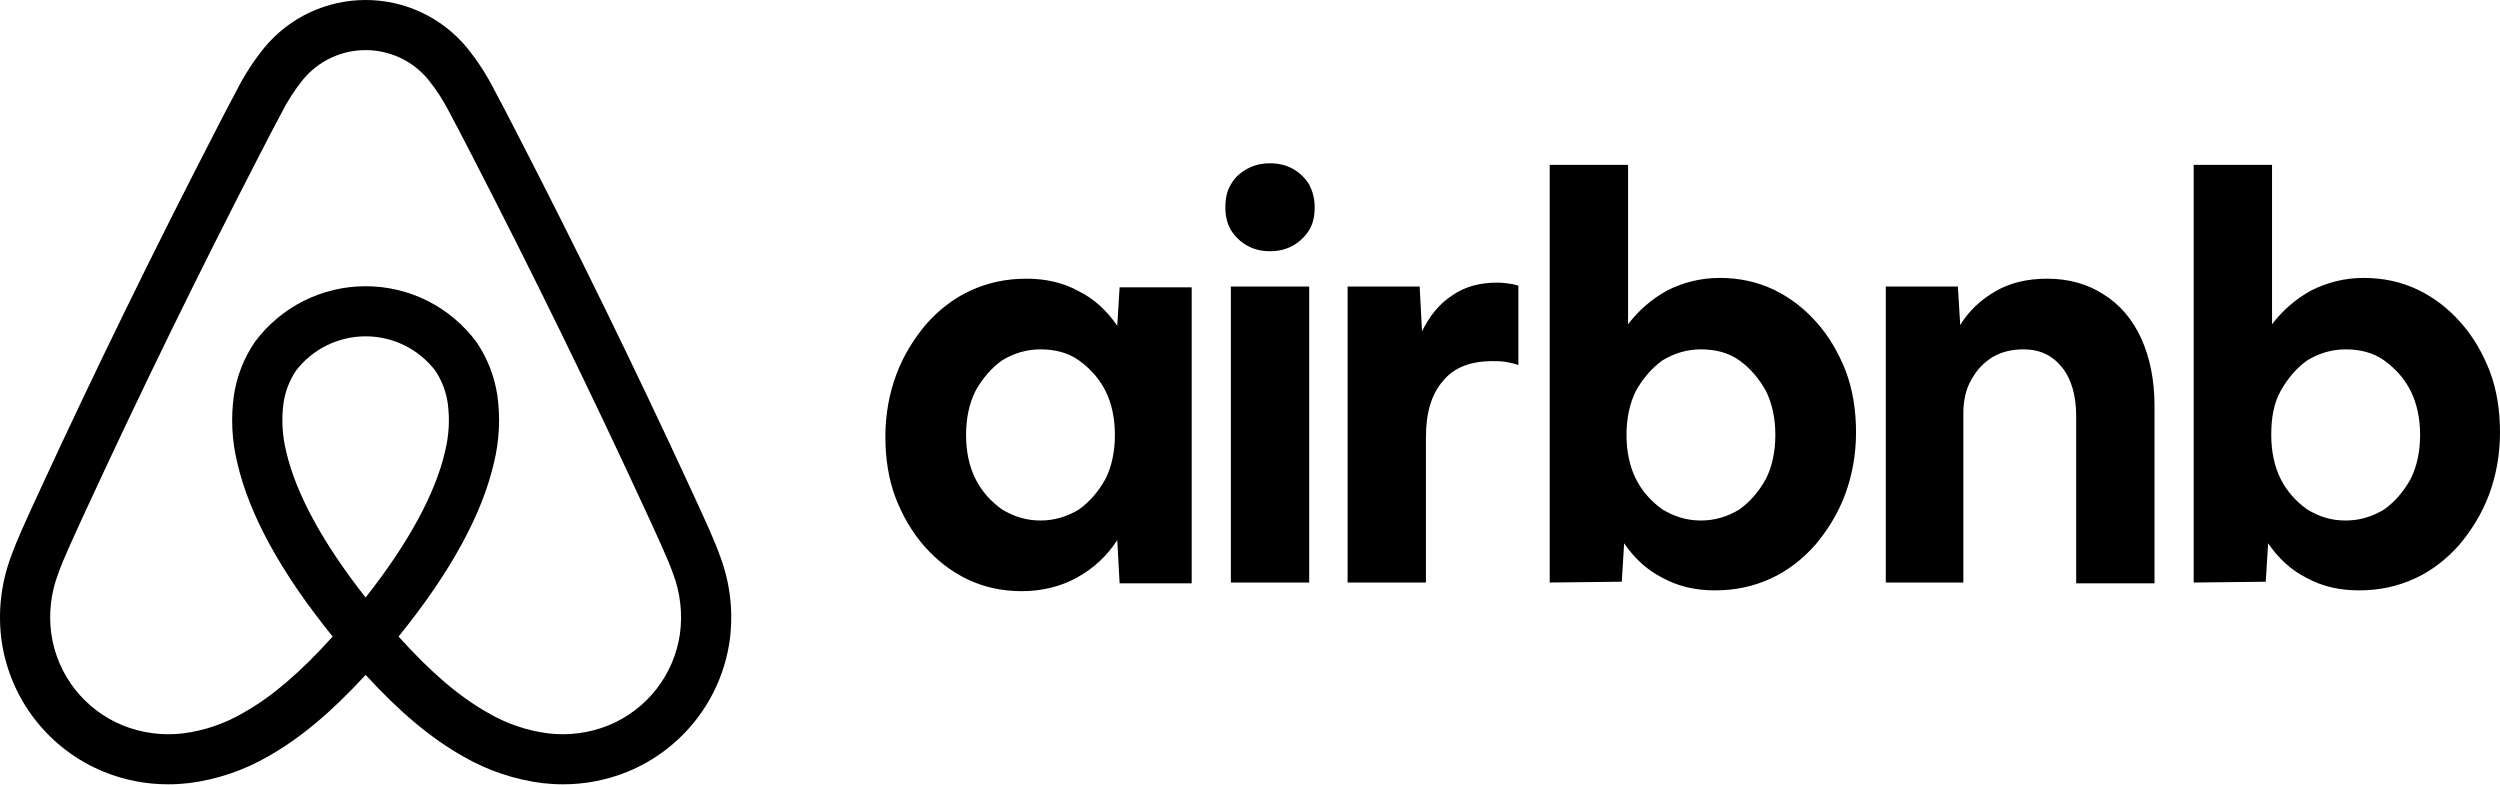
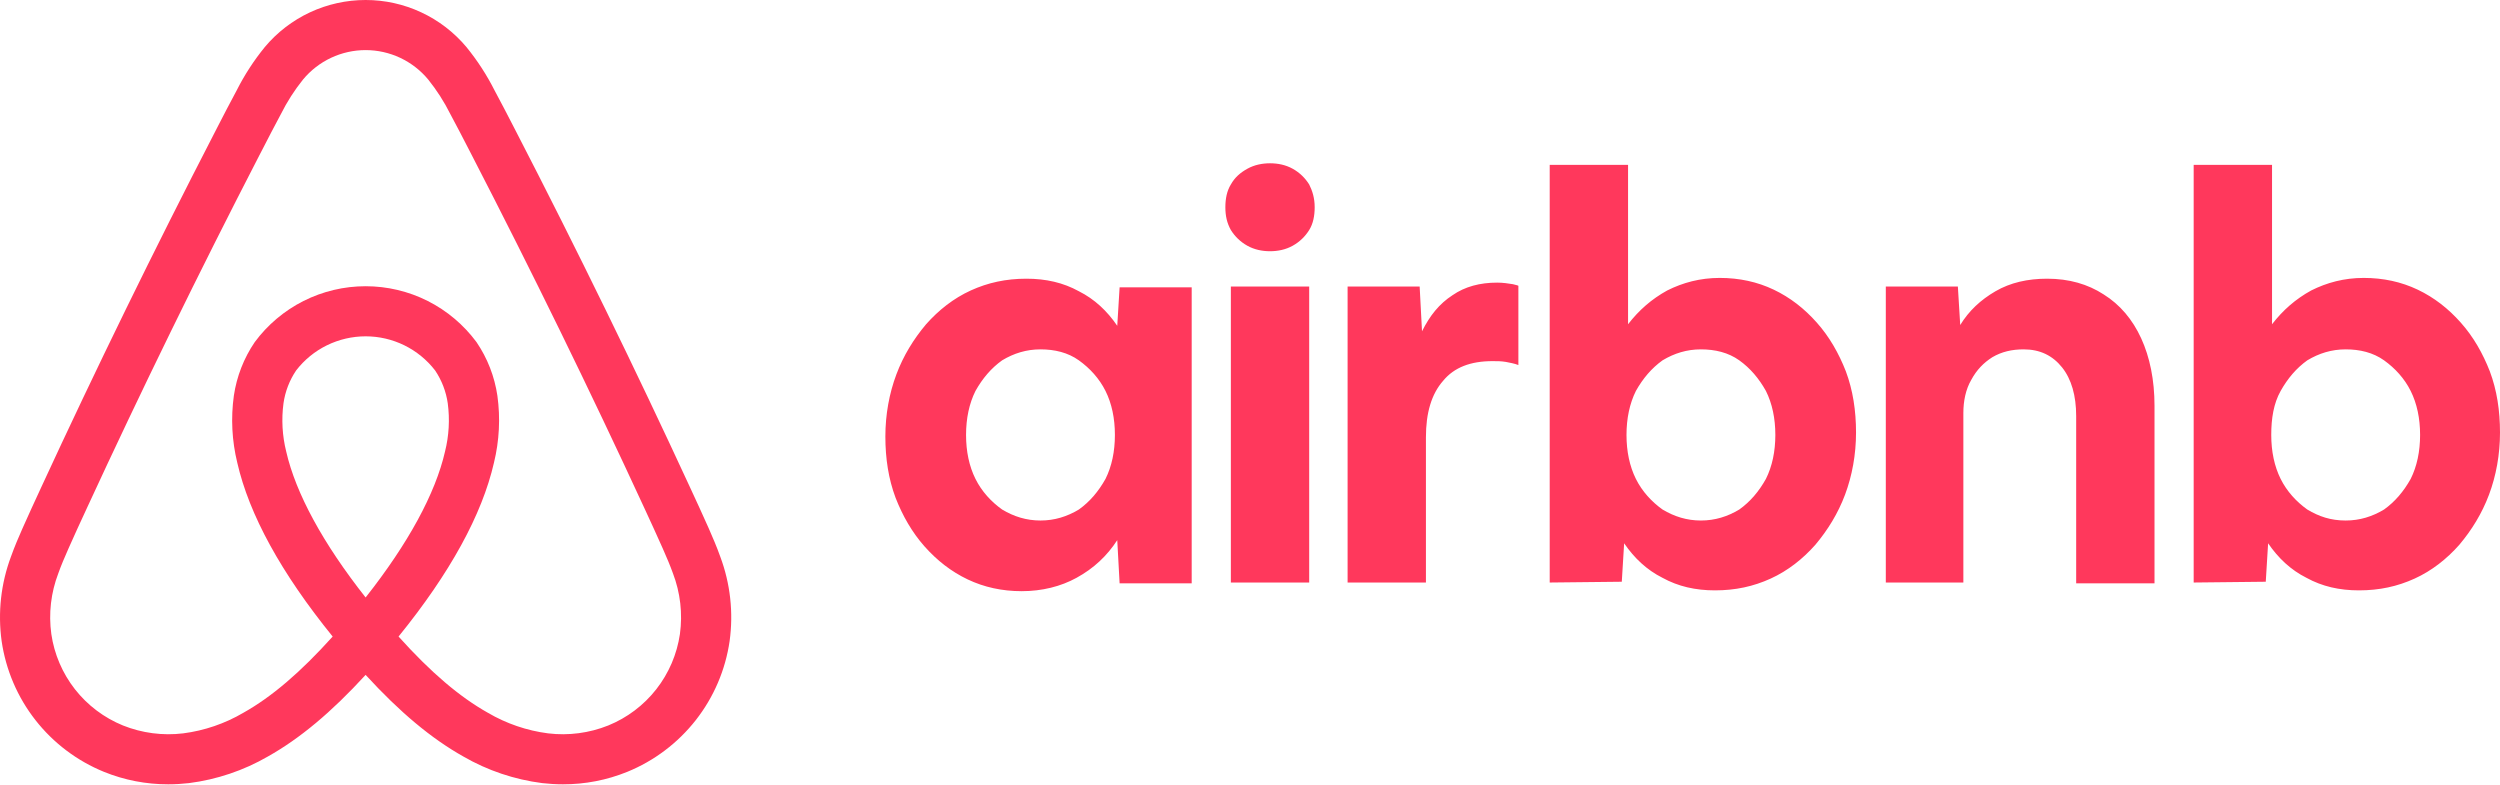
<svg xmlns="http://www.w3.org/2000/svg" viewBox="0 0 102 32" width="102" height="32" style="display:block">
-   <path d="M29.386 22.71C29.243 22.307 29.075 21.918 28.916 21.556C28.67 21.001 28.413 20.445 28.164 19.907L28.144 19.864C25.925 15.059 23.544 10.188 21.066 5.387L20.961 5.183C20.708 4.693 20.447 4.186 20.178 3.688C19.86 3.058 19.474 2.464 19.028 1.917C18.524 1.317 17.896 0.834 17.185 0.503C16.475 0.171 15.7 -9.83959e-05 14.916 4.23317e-08C14.133 9.84805e-05 13.358 0.172 12.648 0.503C11.938 0.835 11.309 1.317 10.806 1.918C10.36 2.465 9.974 3.059 9.656 3.689C9.385 4.191 9.121 4.703 8.866 5.198L8.769 5.387C6.291 10.188 3.909 15.059 1.69 19.864L1.658 19.934C1.413 20.463 1.161 21.01 0.919 21.556C0.759 21.917 0.592 22.306 0.448 22.71C0.037 23.81 -0.094 24.995 0.067 26.159C0.238 27.334 0.713 28.445 1.446 29.38C2.179 30.316 3.144 31.044 4.246 31.493C5.078 31.83 5.968 32.002 6.866 32C7.148 32 7.43 31.983 7.71 31.951C8.846 31.806 9.941 31.437 10.932 30.864C12.232 30.134 13.515 29.064 14.917 27.535C16.319 29.064 17.603 30.134 18.902 30.864C19.893 31.437 20.989 31.806 22.124 31.951C22.404 31.983 22.686 32 22.968 32C23.866 32.002 24.756 31.83 25.588 31.493C26.69 31.044 27.655 30.316 28.389 29.38C29.122 28.445 29.597 27.334 29.768 26.159C29.929 24.995 29.798 23.81 29.386 22.71ZM14.917 24.377C13.182 22.177 12.068 20.134 11.677 18.421C11.517 17.779 11.479 17.113 11.566 16.457C11.634 15.977 11.81 15.518 12.082 15.115C12.416 14.681 12.846 14.33 13.337 14.089C13.829 13.848 14.37 13.722 14.918 13.722C15.466 13.722 16.006 13.848 16.498 14.089C16.989 14.331 17.419 14.682 17.753 15.115C18.024 15.518 18.201 15.977 18.269 16.458C18.356 17.114 18.318 17.78 18.157 18.422C17.766 20.135 16.653 22.177 14.917 24.377ZM27.741 25.869C27.621 26.691 27.289 27.467 26.776 28.122C26.264 28.776 25.589 29.285 24.818 29.599C24.039 29.911 23.194 30.022 22.361 29.921C21.495 29.809 20.66 29.524 19.907 29.082C18.75 28.433 17.579 27.435 16.261 25.971C18.359 23.385 19.669 21 20.154 18.877C20.372 17.984 20.42 17.058 20.294 16.148C20.179 15.363 19.888 14.615 19.442 13.959C18.919 13.252 18.238 12.677 17.452 12.28C16.666 11.884 15.798 11.678 14.918 11.678C14.037 11.678 13.169 11.884 12.383 12.28C11.597 12.677 10.915 13.252 10.393 13.959C9.947 14.614 9.656 15.362 9.541 16.146C9.415 17.057 9.462 17.982 9.68 18.875C10.165 20.999 11.475 23.384 13.573 25.971C12.255 27.435 11.085 28.433 9.928 29.082C9.175 29.524 8.34 29.809 7.474 29.921C6.641 30.022 5.795 29.911 5.016 29.599C4.246 29.285 3.571 28.776 3.058 28.122C2.546 27.467 2.213 26.691 2.094 25.869C1.979 25.033 2.077 24.183 2.378 23.395C2.493 23.073 2.627 22.757 2.793 22.382C3.027 21.851 3.277 21.311 3.518 20.79L3.55 20.72C5.756 15.942 8.125 11.098 10.589 6.323L10.688 6.133C10.938 5.646 11.198 5.143 11.46 4.656C11.71 4.155 12.013 3.682 12.364 3.244C12.675 2.869 13.065 2.567 13.506 2.359C13.947 2.152 14.429 2.044 14.917 2.044C15.405 2.044 15.887 2.152 16.328 2.359C16.769 2.567 17.159 2.869 17.47 3.244C17.821 3.681 18.124 4.154 18.374 4.655C18.634 5.137 18.891 5.636 19.14 6.119L19.245 6.323C21.71 11.098 24.078 15.941 26.285 20.72L26.305 20.763C26.55 21.294 26.803 21.842 27.042 22.382C27.208 22.758 27.342 23.074 27.457 23.394C27.758 24.182 27.855 25.033 27.741 25.869Z" fill="currentcolor" />
-   <path d="M41.685 24.12C40.886 24.12 40.151 23.959 39.479 23.639C38.808 23.319 38.233 22.87 37.721 22.294C37.21 21.717 36.826 21.044 36.539 20.308C36.251 19.539 36.123 18.706 36.123 17.809C36.123 16.912 36.283 16.047 36.571 15.279C36.858 14.51 37.274 13.837 37.785 13.229C38.297 12.652 38.904 12.172 39.607 11.851C40.31 11.531 41.045 11.371 41.877 11.371C42.676 11.371 43.379 11.531 44.018 11.883C44.657 12.204 45.169 12.684 45.584 13.293L45.68 11.723H48.621V23.799H45.68L45.584 22.038C45.169 22.678 44.625 23.191 43.922 23.575C43.283 23.927 42.516 24.12 41.685 24.12ZM42.452 21.237C43.027 21.237 43.539 21.076 44.018 20.788C44.466 20.468 44.817 20.052 45.105 19.539C45.361 19.026 45.488 18.418 45.488 17.745C45.488 17.073 45.361 16.464 45.105 15.951C44.849 15.439 44.466 15.023 44.018 14.702C43.571 14.382 43.027 14.254 42.452 14.254C41.877 14.254 41.365 14.414 40.886 14.702C40.438 15.023 40.087 15.439 39.799 15.951C39.543 16.464 39.415 17.073 39.415 17.745C39.415 18.418 39.543 19.026 39.799 19.539C40.055 20.052 40.438 20.468 40.886 20.788C41.365 21.076 41.877 21.237 42.452 21.237ZM53.639 8.456C53.639 8.808 53.575 9.129 53.415 9.385C53.256 9.641 53.032 9.865 52.744 10.025C52.456 10.186 52.137 10.25 51.817 10.25C51.498 10.25 51.178 10.186 50.89 10.025C50.603 9.865 50.379 9.641 50.219 9.385C50.059 9.097 49.995 8.808 49.995 8.456C49.995 8.104 50.059 7.783 50.219 7.527C50.379 7.239 50.603 7.046 50.89 6.886C51.178 6.726 51.498 6.662 51.817 6.662C52.137 6.662 52.456 6.726 52.744 6.886C53.032 7.046 53.256 7.271 53.415 7.527C53.543 7.783 53.639 8.072 53.639 8.456ZM50.219 23.767V11.691H53.415V23.767H50.219V23.767ZM61.95 14.862V14.894C61.79 14.83 61.598 14.798 61.438 14.766C61.247 14.734 61.087 14.734 60.895 14.734C60 14.734 59.329 14.99 58.881 15.535C58.402 16.079 58.178 16.848 58.178 17.841V23.767H54.982V11.691H57.922L58.018 13.517C58.338 12.876 58.721 12.396 59.265 12.043C59.776 11.691 60.383 11.531 61.087 11.531C61.31 11.531 61.534 11.563 61.726 11.595C61.822 11.627 61.886 11.627 61.95 11.659V14.862ZM63.228 23.767V6.726H66.425V13.229C66.872 12.652 67.384 12.204 68.023 11.851C68.662 11.531 69.365 11.339 70.165 11.339C70.963 11.339 71.699 11.499 72.37 11.819C73.041 12.14 73.617 12.588 74.128 13.165C74.639 13.741 75.023 14.414 75.311 15.151C75.598 15.919 75.726 16.752 75.726 17.649C75.726 18.546 75.566 19.411 75.279 20.18C74.991 20.948 74.576 21.621 74.064 22.23C73.553 22.806 72.945 23.287 72.242 23.607C71.539 23.927 70.804 24.087 69.973 24.087C69.174 24.087 68.47 23.927 67.831 23.575C67.192 23.255 66.68 22.774 66.265 22.166L66.169 23.735L63.228 23.767ZM69.397 21.237C69.973 21.237 70.484 21.076 70.963 20.788C71.411 20.468 71.763 20.052 72.05 19.539C72.306 19.026 72.434 18.418 72.434 17.745C72.434 17.073 72.306 16.464 72.05 15.951C71.763 15.439 71.411 15.023 70.963 14.702C70.516 14.382 69.973 14.254 69.397 14.254C68.822 14.254 68.311 14.414 67.831 14.702C67.384 15.023 67.032 15.439 66.744 15.951C66.489 16.464 66.361 17.073 66.361 17.745C66.361 18.418 66.489 19.026 66.744 19.539C67 20.052 67.384 20.468 67.831 20.788C68.311 21.076 68.822 21.237 69.397 21.237ZM76.941 23.767V11.691H79.881L79.977 13.261C80.329 12.684 80.808 12.236 81.416 11.883C82.023 11.531 82.726 11.371 83.525 11.371C84.42 11.371 85.187 11.595 85.827 12.011C86.498 12.428 87.009 13.037 87.361 13.805C87.713 14.574 87.904 15.503 87.904 16.56V23.799H84.708V16.976C84.708 16.144 84.516 15.471 84.133 14.99C83.749 14.51 83.238 14.254 82.566 14.254C82.087 14.254 81.671 14.35 81.288 14.574C80.936 14.798 80.649 15.086 80.425 15.503C80.201 15.887 80.105 16.368 80.105 16.848V23.767H76.941V23.767ZM89.502 23.767V6.726H92.699V13.229C93.146 12.652 93.658 12.204 94.297 11.851C94.936 11.531 95.64 11.339 96.439 11.339C97.238 11.339 97.973 11.499 98.644 11.819C99.315 12.14 99.891 12.588 100.402 13.165C100.914 13.741 101.297 14.414 101.585 15.151C101.873 15.919 102 16.752 102 17.649C102 18.546 101.841 19.411 101.553 20.18C101.265 20.948 100.85 21.621 100.338 22.23C99.827 22.806 99.219 23.287 98.516 23.607C97.813 23.927 97.078 24.087 96.247 24.087C95.448 24.087 94.745 23.927 94.105 23.575C93.466 23.255 92.955 22.774 92.539 22.166L92.443 23.735L89.502 23.767ZM95.704 21.237C96.279 21.237 96.79 21.076 97.27 20.788C97.717 20.468 98.069 20.052 98.356 19.539C98.612 19.026 98.74 18.418 98.74 17.745C98.74 17.073 98.612 16.464 98.356 15.951C98.101 15.439 97.717 15.023 97.27 14.702C96.822 14.382 96.279 14.254 95.704 14.254C95.128 14.254 94.617 14.414 94.137 14.702C93.69 15.023 93.338 15.439 93.05 15.951C92.763 16.464 92.667 17.073 92.667 17.745C92.667 18.418 92.795 19.026 93.05 19.539C93.306 20.052 93.69 20.468 94.137 20.788C94.617 21.076 95.096 21.237 95.704 21.237Z" fill="currentcolor" />
+   <path d="M29.386 22.71C29.243 22.307 29.075 21.918 28.916 21.556C28.67 21.001 28.413 20.445 28.164 19.907L28.144 19.864C25.925 15.059 23.544 10.188 21.066 5.387L20.961 5.183C20.708 4.693 20.447 4.186 20.178 3.688C19.86 3.058 19.474 2.464 19.028 1.917C18.524 1.317 17.896 0.834 17.185 0.503C16.475 0.171 15.7 -9.83959e-05 14.916 4.23317e-08C14.133 9.84805e-05 13.358 0.172 12.648 0.503C11.938 0.835 11.309 1.317 10.806 1.918C10.36 2.465 9.974 3.059 9.656 3.689C9.385 4.191 9.121 4.703 8.866 5.198L8.769 5.387C6.291 10.188 3.909 15.059 1.69 19.864L1.658 19.934C1.413 20.463 1.161 21.01 0.919 21.556C0.759 21.917 0.592 22.306 0.448 22.71C0.037 23.81 -0.094 24.995 0.067 26.159C0.238 27.334 0.713 28.445 1.446 29.38C2.179 30.316 3.144 31.044 4.246 31.493C5.078 31.83 5.968 32.002 6.866 32C7.148 32 7.43 31.983 7.71 31.951C8.846 31.806 9.941 31.437 10.932 30.864C12.232 30.134 13.515 29.064 14.917 27.535C16.319 29.064 17.603 30.134 18.902 30.864C19.893 31.437 20.989 31.806 22.124 31.951C22.404 31.983 22.686 32 22.968 32C23.866 32.002 24.756 31.83 25.588 31.493C26.69 31.044 27.655 30.316 28.389 29.38C29.122 28.445 29.597 27.334 29.768 26.159C29.929 24.995 29.798 23.81 29.386 22.71ZM14.917 24.377C13.182 22.177 12.068 20.134 11.677 18.421C11.517 17.779 11.479 17.113 11.566 16.457C11.634 15.977 11.81 15.518 12.082 15.115C12.416 14.681 12.846 14.33 13.337 14.089C13.829 13.848 14.37 13.722 14.918 13.722C15.466 13.722 16.006 13.848 16.498 14.089C16.989 14.331 17.419 14.682 17.753 15.115C18.024 15.518 18.201 15.977 18.269 16.458C18.356 17.114 18.318 17.78 18.157 18.422C17.766 20.135 16.653 22.177 14.917 24.377ZM27.741 25.869C27.621 26.691 27.289 27.467 26.776 28.122C26.264 28.776 25.589 29.285 24.818 29.599C24.039 29.911 23.194 30.022 22.361 29.921C21.495 29.809 20.66 29.524 19.907 29.082C18.75 28.433 17.579 27.435 16.261 25.971C18.359 23.385 19.669 21 20.154 18.877C20.372 17.984 20.42 17.058 20.294 16.148C20.179 15.363 19.888 14.615 19.442 13.959C18.919 13.252 18.238 12.677 17.452 12.28C16.666 11.884 15.798 11.678 14.918 11.678C14.037 11.678 13.169 11.884 12.383 12.28C11.597 12.677 10.915 13.252 10.393 13.959C9.947 14.614 9.656 15.362 9.541 16.146C9.415 17.057 9.462 17.982 9.68 18.875C10.165 20.999 11.475 23.384 13.573 25.971C12.255 27.435 11.085 28.433 9.928 29.082C9.175 29.524 8.34 29.809 7.474 29.921C6.641 30.022 5.795 29.911 5.016 29.599C4.246 29.285 3.571 28.776 3.058 28.122C2.546 27.467 2.213 26.691 2.094 25.869C1.979 25.033 2.077 24.183 2.378 23.395C2.493 23.073 2.627 22.757 2.793 22.382C3.027 21.851 3.277 21.311 3.518 20.79L3.55 20.72C5.756 15.942 8.125 11.098 10.589 6.323L10.688 6.133C10.938 5.646 11.198 5.143 11.46 4.656C11.71 4.155 12.013 3.682 12.364 3.244C12.675 2.869 13.065 2.567 13.506 2.359C13.947 2.152 14.429 2.044 14.917 2.044C15.405 2.044 15.887 2.152 16.328 2.359C16.769 2.567 17.159 2.869 17.47 3.244C17.821 3.681 18.124 4.154 18.374 4.655C18.634 5.137 18.891 5.636 19.14 6.119L19.245 6.323C21.71 11.098 24.078 15.941 26.285 20.72L26.305 20.763C26.55 21.294 26.803 21.842 27.042 22.382C27.208 22.758 27.342 23.074 27.457 23.394C27.758 24.182 27.855 25.033 27.741 25.869Z" fill="#FF385C" />
+   <path d="M41.685 24.12C40.886 24.12 40.151 23.959 39.479 23.639C38.808 23.319 38.233 22.87 37.721 22.294C37.21 21.717 36.826 21.044 36.539 20.308C36.251 19.539 36.123 18.706 36.123 17.809C36.123 16.912 36.283 16.047 36.571 15.279C36.858 14.51 37.274 13.837 37.785 13.229C38.297 12.652 38.904 12.172 39.607 11.851C40.31 11.531 41.045 11.371 41.877 11.371C42.676 11.371 43.379 11.531 44.018 11.883C44.657 12.204 45.169 12.684 45.584 13.293L45.68 11.723H48.621V23.799H45.68L45.584 22.038C45.169 22.678 44.625 23.191 43.922 23.575C43.283 23.927 42.516 24.12 41.685 24.12ZM42.452 21.237C43.027 21.237 43.539 21.076 44.018 20.788C44.466 20.468 44.817 20.052 45.105 19.539C45.361 19.026 45.488 18.418 45.488 17.745C45.488 17.073 45.361 16.464 45.105 15.951C44.849 15.439 44.466 15.023 44.018 14.702C43.571 14.382 43.027 14.254 42.452 14.254C41.877 14.254 41.365 14.414 40.886 14.702C40.438 15.023 40.087 15.439 39.799 15.951C39.543 16.464 39.415 17.073 39.415 17.745C39.415 18.418 39.543 19.026 39.799 19.539C40.055 20.052 40.438 20.468 40.886 20.788C41.365 21.076 41.877 21.237 42.452 21.237ZM53.639 8.456C53.639 8.808 53.575 9.129 53.415 9.385C53.256 9.641 53.032 9.865 52.744 10.025C52.456 10.186 52.137 10.25 51.817 10.25C51.498 10.25 51.178 10.186 50.89 10.025C50.603 9.865 50.379 9.641 50.219 9.385C50.059 9.097 49.995 8.808 49.995 8.456C49.995 8.104 50.059 7.783 50.219 7.527C50.379 7.239 50.603 7.046 50.89 6.886C51.178 6.726 51.498 6.662 51.817 6.662C52.137 6.662 52.456 6.726 52.744 6.886C53.032 7.046 53.256 7.271 53.415 7.527C53.543 7.783 53.639 8.072 53.639 8.456ZM50.219 23.767V11.691H53.415V23.767H50.219V23.767ZM61.95 14.862V14.894C61.79 14.83 61.598 14.798 61.438 14.766C61.247 14.734 61.087 14.734 60.895 14.734C60 14.734 59.329 14.99 58.881 15.535C58.402 16.079 58.178 16.848 58.178 17.841V23.767H54.982V11.691H57.922L58.018 13.517C58.338 12.876 58.721 12.396 59.265 12.043C59.776 11.691 60.383 11.531 61.087 11.531C61.31 11.531 61.534 11.563 61.726 11.595C61.822 11.627 61.886 11.627 61.95 11.659V14.862ZM63.228 23.767V6.726H66.425V13.229C66.872 12.652 67.384 12.204 68.023 11.851C68.662 11.531 69.365 11.339 70.165 11.339C70.963 11.339 71.699 11.499 72.37 11.819C73.041 12.14 73.617 12.588 74.128 13.165C74.639 13.741 75.023 14.414 75.311 15.151C75.598 15.919 75.726 16.752 75.726 17.649C75.726 18.546 75.566 19.411 75.279 20.18C74.991 20.948 74.576 21.621 74.064 22.23C73.553 22.806 72.945 23.287 72.242 23.607C71.539 23.927 70.804 24.087 69.973 24.087C69.174 24.087 68.47 23.927 67.831 23.575C67.192 23.255 66.68 22.774 66.265 22.166L66.169 23.735L63.228 23.767ZM69.397 21.237C69.973 21.237 70.484 21.076 70.963 20.788C71.411 20.468 71.763 20.052 72.05 19.539C72.306 19.026 72.434 18.418 72.434 17.745C72.434 17.073 72.306 16.464 72.05 15.951C71.763 15.439 71.411 15.023 70.963 14.702C70.516 14.382 69.973 14.254 69.397 14.254C68.822 14.254 68.311 14.414 67.831 14.702C67.384 15.023 67.032 15.439 66.744 15.951C66.489 16.464 66.361 17.073 66.361 17.745C66.361 18.418 66.489 19.026 66.744 19.539C67 20.052 67.384 20.468 67.831 20.788C68.311 21.076 68.822 21.237 69.397 21.237ZM76.941 23.767V11.691H79.881L79.977 13.261C80.329 12.684 80.808 12.236 81.416 11.883C82.023 11.531 82.726 11.371 83.525 11.371C84.42 11.371 85.187 11.595 85.827 12.011C86.498 12.428 87.009 13.037 87.361 13.805C87.713 14.574 87.904 15.503 87.904 16.56V23.799H84.708V16.976C84.708 16.144 84.516 15.471 84.133 14.99C83.749 14.51 83.238 14.254 82.566 14.254C82.087 14.254 81.671 14.35 81.288 14.574C80.936 14.798 80.649 15.086 80.425 15.503C80.201 15.887 80.105 16.368 80.105 16.848V23.767H76.941V23.767ZM89.502 23.767V6.726H92.699V13.229C93.146 12.652 93.658 12.204 94.297 11.851C94.936 11.531 95.64 11.339 96.439 11.339C97.238 11.339 97.973 11.499 98.644 11.819C99.315 12.14 99.891 12.588 100.402 13.165C100.914 13.741 101.297 14.414 101.585 15.151C101.873 15.919 102 16.752 102 17.649C102 18.546 101.841 19.411 101.553 20.18C101.265 20.948 100.85 21.621 100.338 22.23C99.827 22.806 99.219 23.287 98.516 23.607C97.813 23.927 97.078 24.087 96.247 24.087C95.448 24.087 94.745 23.927 94.105 23.575C93.466 23.255 92.955 22.774 92.539 22.166L92.443 23.735L89.502 23.767ZM95.704 21.237C96.279 21.237 96.79 21.076 97.27 20.788C97.717 20.468 98.069 20.052 98.356 19.539C98.612 19.026 98.74 18.418 98.74 17.745C98.74 17.073 98.612 16.464 98.356 15.951C98.101 15.439 97.717 15.023 97.27 14.702C96.822 14.382 96.279 14.254 95.704 14.254C95.128 14.254 94.617 14.414 94.137 14.702C93.69 15.023 93.338 15.439 93.05 15.951C92.763 16.464 92.667 17.073 92.667 17.745C92.667 18.418 92.795 19.026 93.05 19.539C93.306 20.052 93.69 20.468 94.137 20.788C94.617 21.076 95.096 21.237 95.704 21.237Z" fill="#FF385C" />
</svg>
